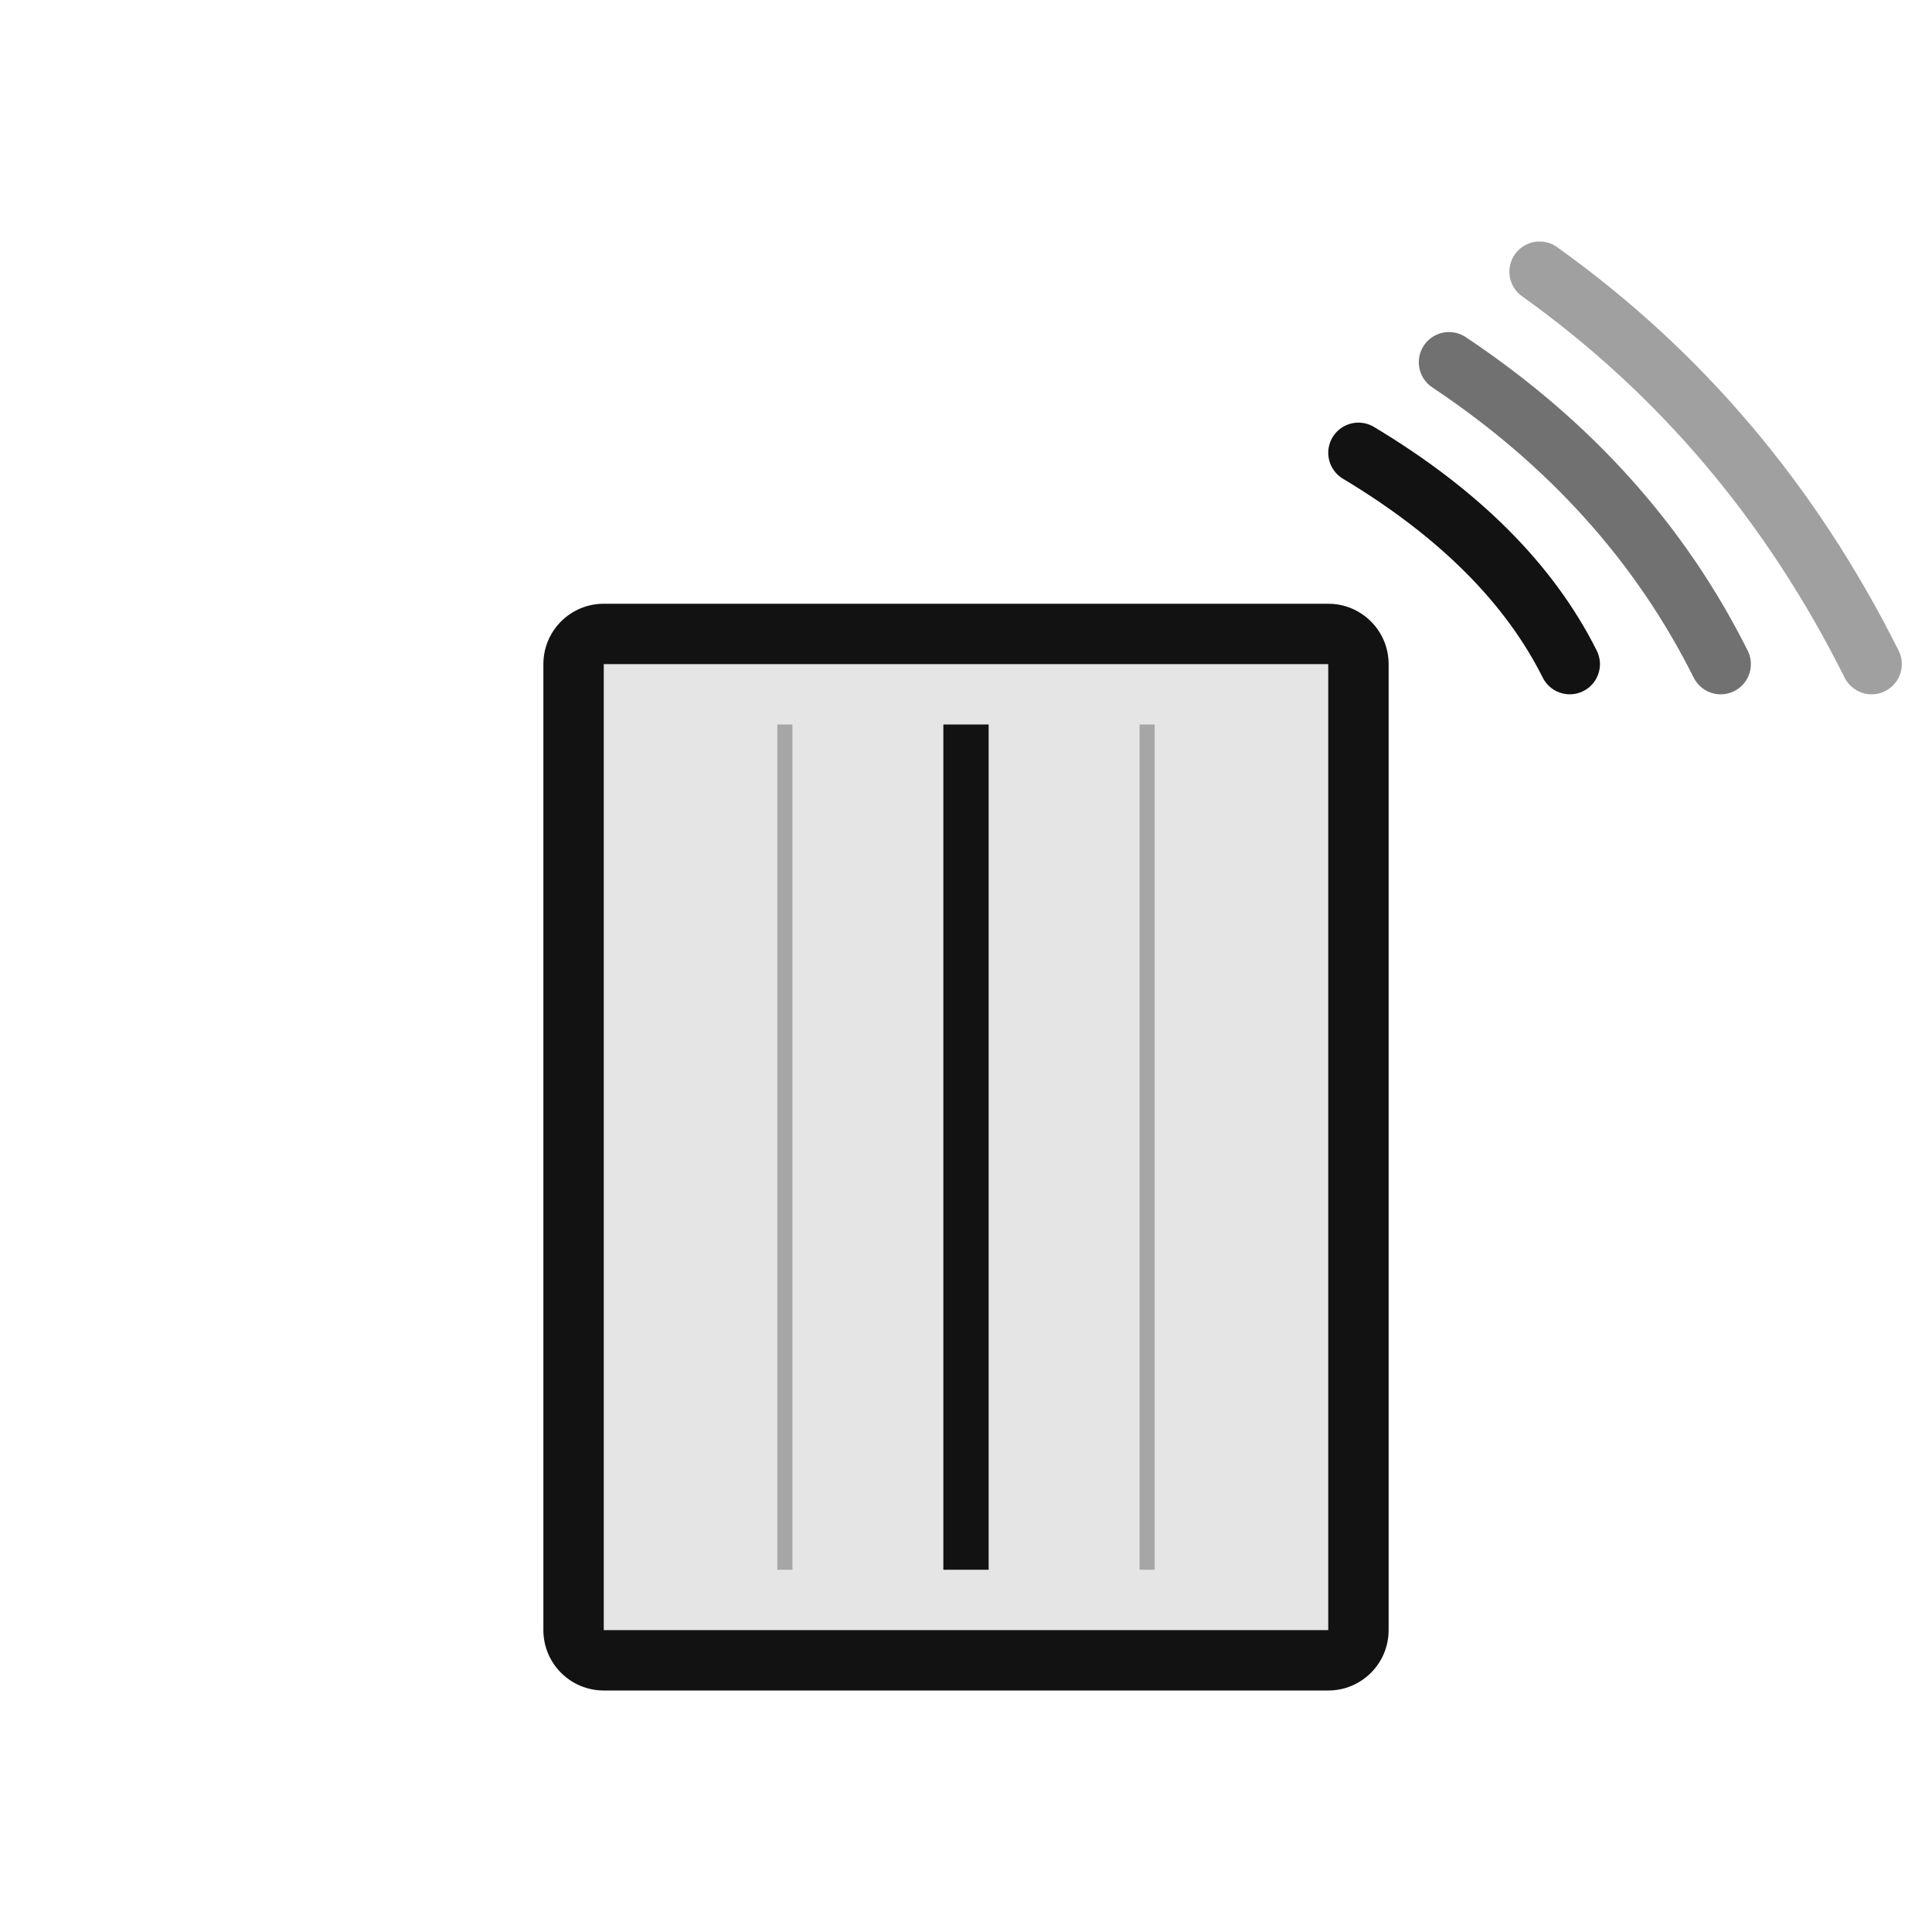
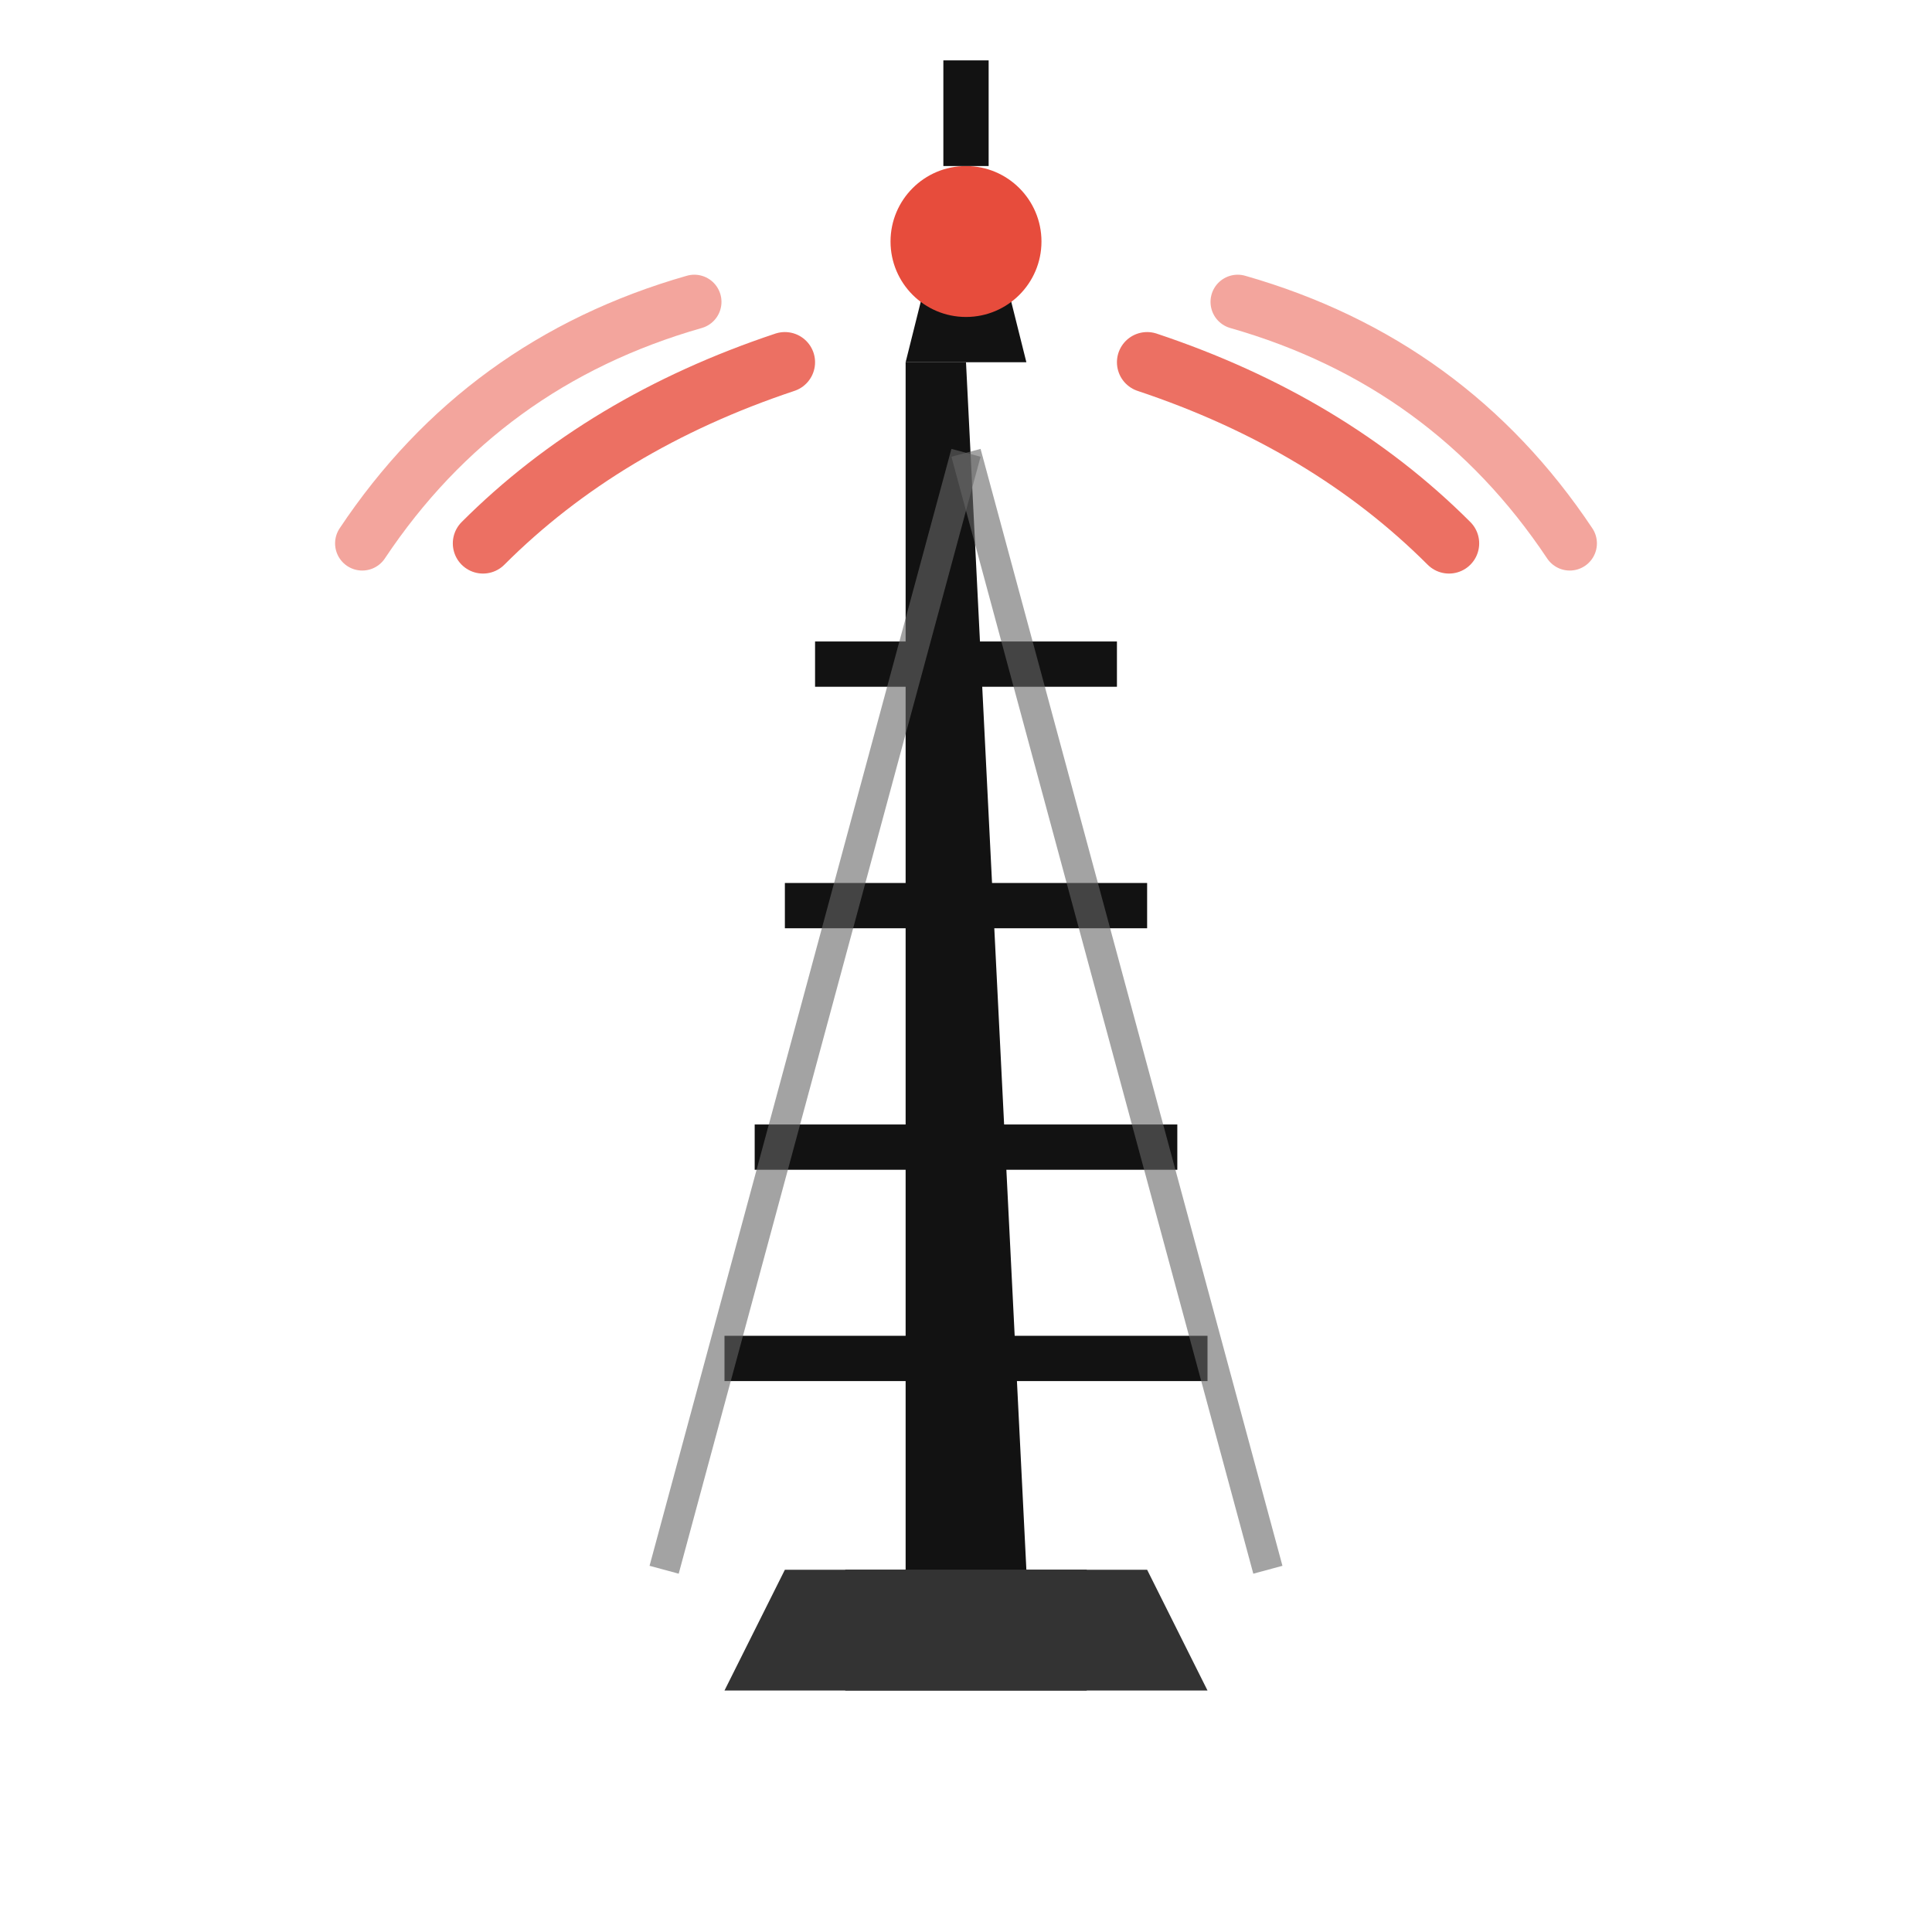
<svg xmlns="http://www.w3.org/2000/svg" viewBox="0 0 64 64">
-   <rect x="18" y="20" width="28" height="36" fill="#121212" rx="2" />
-   <rect x="20" y="22" width="24" height="32" fill="#e5e5e5" />
-   <line x1="32" y1="24" x2="32" y2="52" stroke="#121212" stroke-width="1.5" />
-   <line x1="26" y1="24" x2="26" y2="52" stroke="#121212" stroke-width="0.5" opacity="0.3" />
-   <line x1="38" y1="24" x2="38" y2="52" stroke="#121212" stroke-width="0.5" opacity="0.3" />
-   <path d="M 45 15 Q 50 18, 52 22" fill="none" stroke="#121212" stroke-width="2" stroke-linecap="round" />
-   <path d="M 48 12 Q 54 16, 57 22" fill="none" stroke="#121212" stroke-width="2" stroke-linecap="round" opacity="0.6" />
-   <path d="M 51 9 Q 58 14, 62 22" fill="none" stroke="#121212" stroke-width="2" stroke-linecap="round" opacity="0.4" />
+   <rect x="28" y="52" width="8" height="4" fill="#121212" />
+   <polygon points="26,52 38,52 40,56 24,56" fill="#333" />
+   <polygon points="30,52 34,52 32,12 30,12" fill="#121212" />
+   <polygon points="30,12 34,12 33,8 31,8" fill="#121212" />
+   <line x1="24" y1="45" x2="40" y2="45" stroke="#121212" stroke-width="1.5" />
+   <line x1="25" y1="38" x2="39" y2="38" stroke="#121212" stroke-width="1.5" />
+   <line x1="26" y1="30" x2="38" y2="30" stroke="#121212" stroke-width="1.5" />
+   <line x1="27" y1="22" x2="37" y2="22" stroke="#121212" stroke-width="1.5" />
+   <line x1="32" y1="15" x2="22" y2="52" stroke="#666" stroke-width="1" opacity="0.6" />
+   <line x1="32" y1="15" x2="42" y2="52" stroke="#666" stroke-width="1" opacity="0.6" />
+   <circle cx="32" cy="8" r="2.5" fill="#e74c3c" />
+   <line x1="32" y1="5.5" x2="32" y2="2" stroke="#121212" stroke-width="1.5" />
+   <path d="M 38 12 Q 44 14, 48 18" fill="none" stroke="#e74c3c" stroke-width="2" stroke-linecap="round" opacity="0.8" />
+   <path d="M 41 10 Q 48 12, 52 18" fill="none" stroke="#e74c3c" stroke-width="1.8" stroke-linecap="round" opacity="0.5" />
+   <path d="M 26 12 Q 20 14, 16 18" fill="none" stroke="#e74c3c" stroke-width="2" stroke-linecap="round" opacity="0.8" />
+   <path d="M 23 10 Q 16 12, 12 18" fill="none" stroke="#e74c3c" stroke-width="1.8" stroke-linecap="round" opacity="0.5" />
</svg>
